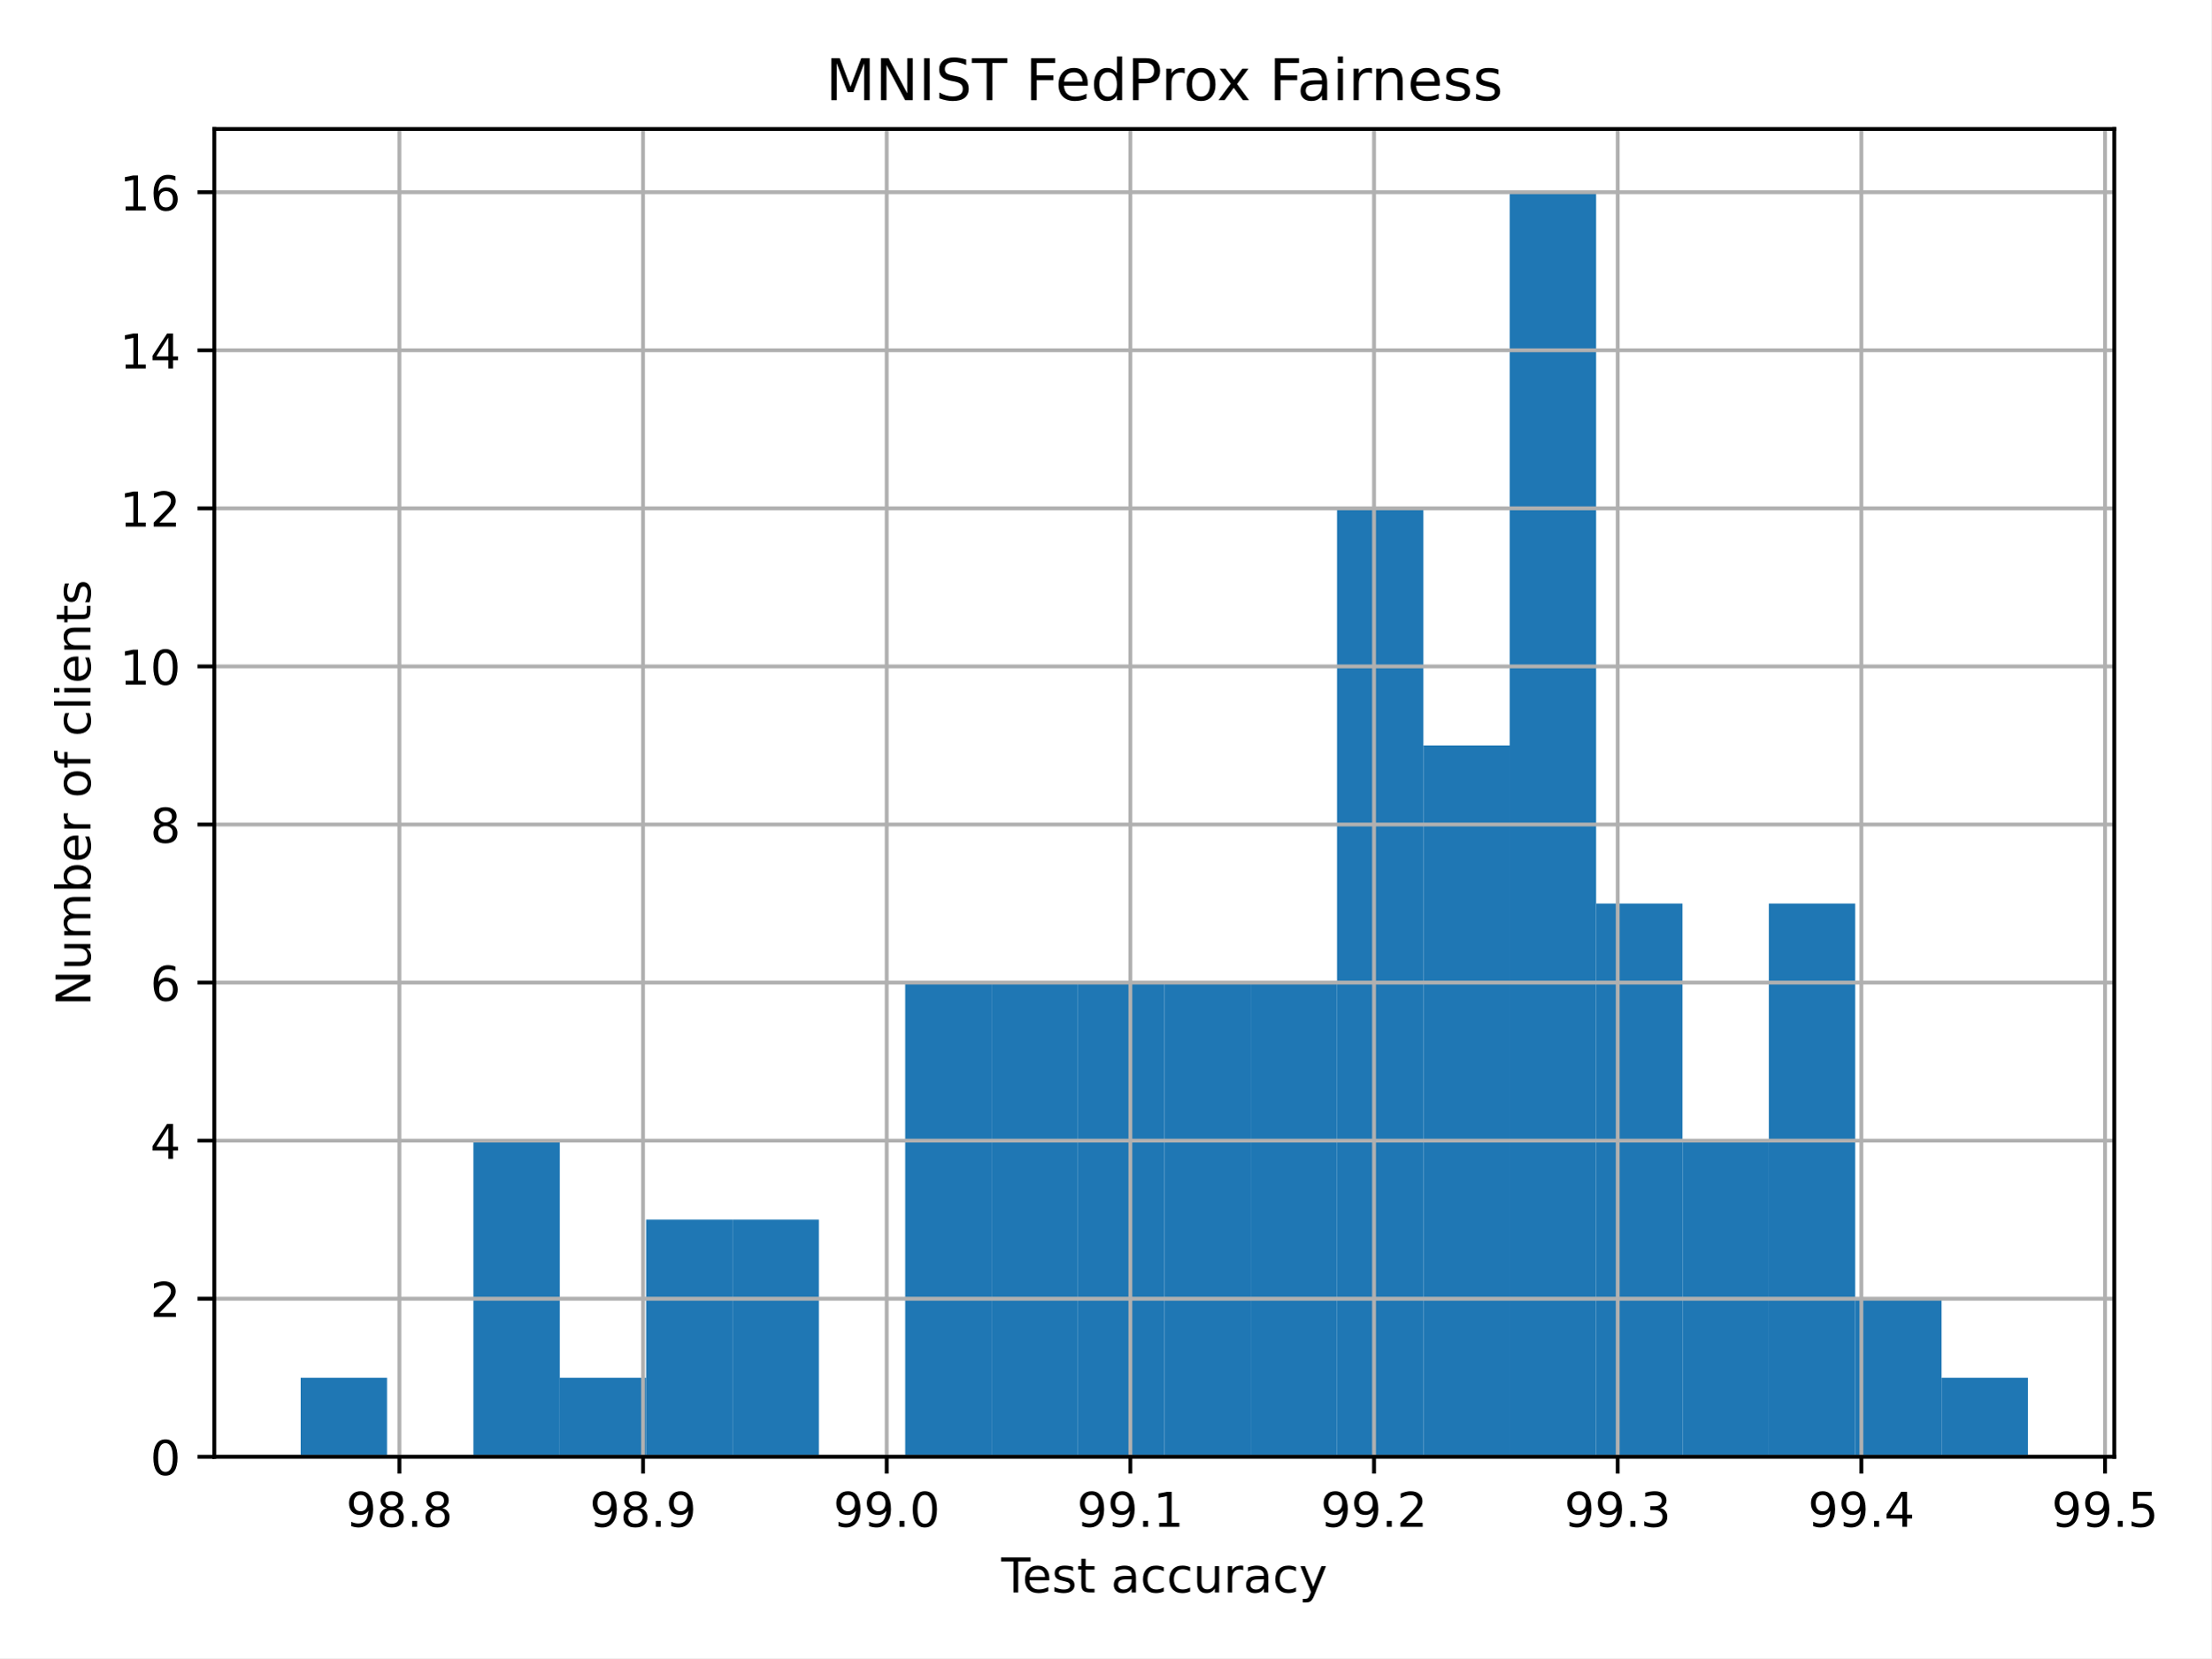
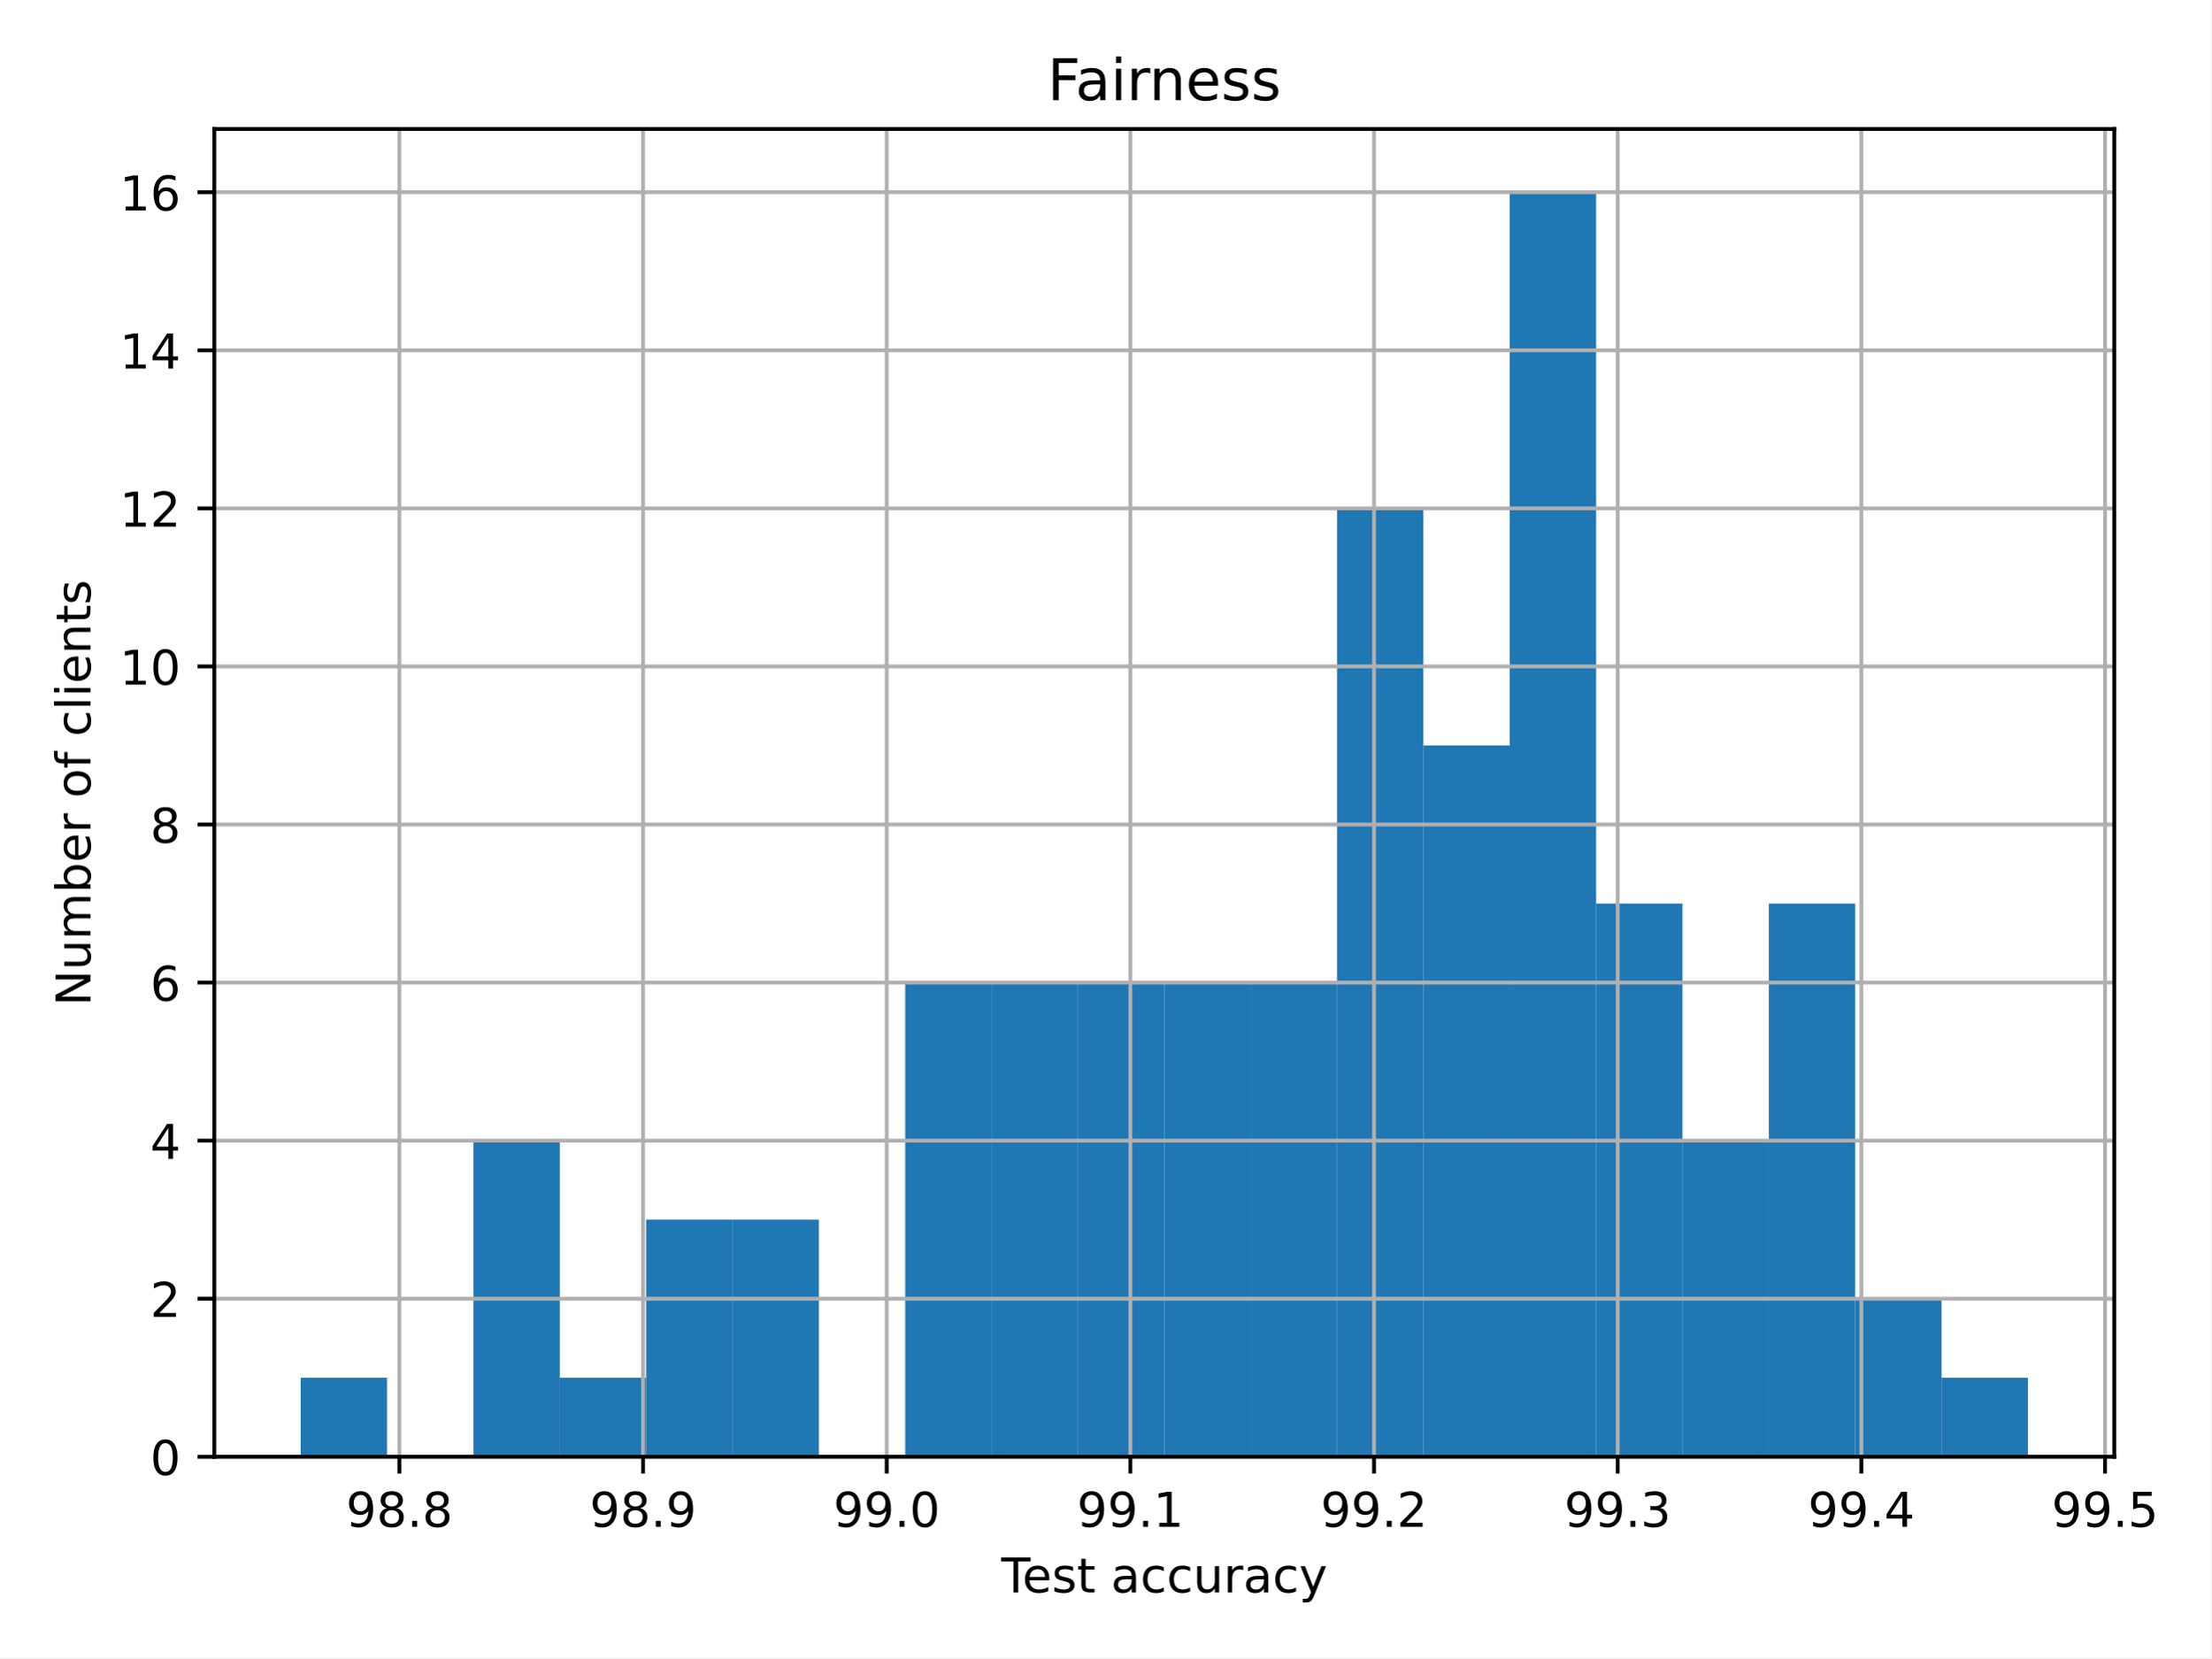
<svg xmlns="http://www.w3.org/2000/svg" xmlns:xlink="http://www.w3.org/1999/xlink" height="345.6pt" version="1.1" viewBox="0 0 460.8 345.6" width="460.8pt">
  <defs>
    <style type="text/css">*{stroke-linecap:butt;stroke-linejoin:round;}</style>
  </defs>
  <g id="figure_1">
    <g id="patch_1">
      <path d="M 0 345.6  L 460.8 345.6  L 460.8 0  L 0 0  z " style="fill:#ffffff;" />
    </g>
    <g id="axes_1">
      <g id="patch_2">
        <path d="M 44.66 303.64  L 440.624 303.64  L 440.624 26.88  L 44.66 26.88  z " style="fill:#ffffff;" />
      </g>
      <g id="patch_3">
-         <path clip-path="url(#p1307220336)" d="M 62.658 303.64  L 80.657 303.64  L 80.657 287.166  L 62.658 287.166  z " style="fill:#1f77b4;" />
+         <path clip-path="url(#p1e9714fa17)" d="M 62.658 303.64  L 80.657 303.64  L 80.657 287.166  L 62.658 287.166  z " style="fill:#1f77b4;" />
      </g>
      <g id="patch_4">
-         <path clip-path="url(#p1307220336)" d="M 80.657 303.64  L 98.655 303.64  L 98.655 303.64  L 80.657 303.64  z " style="fill:#1f77b4;" />
+         <path clip-path="url(#p1e9714fa17)" d="M 80.657 303.64  L 98.655 303.64  L 98.655 303.64  L 80.657 303.64  z " style="fill:#1f77b4;" />
      </g>
      <g id="patch_5">
-         <path clip-path="url(#p1307220336)" d="M 98.655 303.64  L 116.653 303.64  L 116.653 237.745  L 98.655 237.745  z " style="fill:#1f77b4;" />
+         <path clip-path="url(#p1e9714fa17)" d="M 98.655 303.64  L 116.653 303.64  L 116.653 237.745  L 98.655 237.745  z " style="fill:#1f77b4;" />
      </g>
      <g id="patch_6">
-         <path clip-path="url(#p1307220336)" d="M 116.653 303.64  L 134.652 303.64  L 134.652 287.166  L 116.653 287.166  z " style="fill:#1f77b4;" />
+         <path clip-path="url(#p1e9714fa17)" d="M 116.653 303.64  L 134.652 303.64  L 134.652 287.166  L 116.653 287.166  z " style="fill:#1f77b4;" />
      </g>
      <g id="patch_7">
-         <path clip-path="url(#p1307220336)" d="M 134.652 303.64  L 152.65 303.64  L 152.65 254.219  L 134.652 254.219  z " style="fill:#1f77b4;" />
+         <path clip-path="url(#p1e9714fa17)" d="M 134.652 303.64  L 152.65 303.64  L 152.65 254.219  L 134.652 254.219  z " style="fill:#1f77b4;" />
      </g>
      <g id="patch_8">
-         <path clip-path="url(#p1307220336)" d="M 152.65 303.64  L 170.649 303.64  L 170.649 254.219  L 152.65 254.219  z " style="fill:#1f77b4;" />
+         <path clip-path="url(#p1e9714fa17)" d="M 152.65 303.64  L 170.649 303.64  L 170.649 254.219  L 152.65 254.219  z " style="fill:#1f77b4;" />
      </g>
      <g id="patch_9">
-         <path clip-path="url(#p1307220336)" d="M 170.649 303.64  L 188.647 303.64  L 188.647 303.64  L 170.649 303.64  z " style="fill:#1f77b4;" />
+         <path clip-path="url(#p1e9714fa17)" d="M 170.649 303.64  L 188.647 303.64  L 188.647 303.64  L 170.649 303.64  z " style="fill:#1f77b4;" />
      </g>
      <g id="patch_10">
-         <path clip-path="url(#p1307220336)" d="M 188.647 303.64  L 206.645 303.64  L 206.645 204.797  L 188.647 204.797  z " style="fill:#1f77b4;" />
+         <path clip-path="url(#p1e9714fa17)" d="M 188.647 303.64  L 206.645 303.64  L 206.645 204.797  L 188.647 204.797  z " style="fill:#1f77b4;" />
      </g>
      <g id="patch_11">
-         <path clip-path="url(#p1307220336)" d="M 206.645 303.64  L 224.644 303.64  L 224.644 204.797  L 206.645 204.797  z " style="fill:#1f77b4;" />
+         <path clip-path="url(#p1e9714fa17)" d="M 206.645 303.64  L 224.644 303.64  L 224.644 204.797  L 206.645 204.797  z " style="fill:#1f77b4;" />
      </g>
      <g id="patch_12">
-         <path clip-path="url(#p1307220336)" d="M 224.644 303.64  L 242.642 303.64  L 242.642 204.797  L 224.644 204.797  z " style="fill:#1f77b4;" />
+         <path clip-path="url(#p1e9714fa17)" d="M 224.644 303.64  L 242.642 303.64  L 242.642 204.797  L 224.644 204.797  z " style="fill:#1f77b4;" />
      </g>
      <g id="patch_13">
-         <path clip-path="url(#p1307220336)" d="M 242.642 303.64  L 260.64 303.64  L 260.64 204.797  L 242.642 204.797  z " style="fill:#1f77b4;" />
+         <path clip-path="url(#p1e9714fa17)" d="M 242.642 303.64  L 260.64 303.64  L 260.64 204.797  L 242.642 204.797  z " style="fill:#1f77b4;" />
      </g>
      <g id="patch_14">
-         <path clip-path="url(#p1307220336)" d="M 260.64 303.64  L 278.639 303.64  L 278.639 204.797  L 260.64 204.797  z " style="fill:#1f77b4;" />
+         <path clip-path="url(#p1e9714fa17)" d="M 260.64 303.64  L 278.639 303.64  L 278.639 204.797  L 260.64 204.797  z " style="fill:#1f77b4;" />
      </g>
      <g id="patch_15">
-         <path clip-path="url(#p1307220336)" d="M 278.639 303.64  L 296.637 303.64  L 296.637 105.954  L 278.639 105.954  z " style="fill:#1f77b4;" />
+         <path clip-path="url(#p1e9714fa17)" d="M 278.639 303.64  L 296.637 303.64  L 296.637 105.954  L 278.639 105.954  z " style="fill:#1f77b4;" />
      </g>
      <g id="patch_16">
-         <path clip-path="url(#p1307220336)" d="M 296.637 303.64  L 314.636 303.64  L 314.636 155.376  L 296.637 155.376  z " style="fill:#1f77b4;" />
+         <path clip-path="url(#p1e9714fa17)" d="M 296.637 303.64  L 314.636 303.64  L 314.636 155.376  L 296.637 155.376  z " style="fill:#1f77b4;" />
      </g>
      <g id="patch_17">
-         <path clip-path="url(#p1307220336)" d="M 314.636 303.64  L 332.634 303.64  L 332.634 40.059  L 314.636 40.059  z " style="fill:#1f77b4;" />
+         <path clip-path="url(#p1e9714fa17)" d="M 314.636 303.64  L 332.634 303.64  L 332.634 40.059  L 314.636 40.059  z " style="fill:#1f77b4;" />
      </g>
      <g id="patch_18">
-         <path clip-path="url(#p1307220336)" d="M 332.634 303.64  L 350.632 303.64  L 350.632 188.323  L 332.634 188.323  z " style="fill:#1f77b4;" />
+         <path clip-path="url(#p1e9714fa17)" d="M 332.634 303.64  L 350.632 303.64  L 350.632 188.323  L 332.634 188.323  z " style="fill:#1f77b4;" />
      </g>
      <g id="patch_19">
-         <path clip-path="url(#p1307220336)" d="M 350.632 303.64  L 368.631 303.64  L 368.631 237.745  L 350.632 237.745  z " style="fill:#1f77b4;" />
+         <path clip-path="url(#p1e9714fa17)" d="M 350.632 303.64  L 368.631 303.64  L 368.631 237.745  L 350.632 237.745  z " style="fill:#1f77b4;" />
      </g>
      <g id="patch_20">
-         <path clip-path="url(#p1307220336)" d="M 368.631 303.64  L 386.629 303.64  L 386.629 188.323  L 368.631 188.323  z " style="fill:#1f77b4;" />
+         <path clip-path="url(#p1e9714fa17)" d="M 368.631 303.64  L 386.629 303.64  L 386.629 188.323  L 368.631 188.323  z " style="fill:#1f77b4;" />
      </g>
      <g id="patch_21">
-         <path clip-path="url(#p1307220336)" d="M 386.629 303.64  L 404.627 303.64  L 404.627 270.692  L 386.629 270.692  z " style="fill:#1f77b4;" />
+         <path clip-path="url(#p1e9714fa17)" d="M 386.629 303.64  L 404.627 303.64  L 404.627 270.692  L 386.629 270.692  z " style="fill:#1f77b4;" />
      </g>
      <g id="patch_22">
-         <path clip-path="url(#p1307220336)" d="M 404.627 303.64  L 422.626 303.64  L 422.626 287.166  L 404.627 287.166  z " style="fill:#1f77b4;" />
+         <path clip-path="url(#p1e9714fa17)" d="M 404.627 303.64  L 422.626 303.64  L 422.626 287.166  L 404.627 287.166  z " style="fill:#1f77b4;" />
      </g>
      <g id="matplotlib.axis_1">
        <g id="xtick_1">
          <g id="line2d_1">
-             <path clip-path="url(#p1307220336)" d="M 83.228 303.64  L 83.228 26.88  " style="fill:none;stroke:#b0b0b0;stroke-linecap:square;stroke-width:0.8;" />
+             <path clip-path="url(#p1e9714fa17)" d="M 83.228 303.64  L 83.228 26.88  " style="fill:none;stroke:#b0b0b0;stroke-linecap:square;stroke-width:0.8;" />
          </g>
          <g id="line2d_2">
            <defs>
-               <path d="M 0 0  L 0 3.5  " id="m60c0d2d68f" style="stroke:#000000;stroke-width:0.8;" />
+               <path d="M 0 0  L 0 3.5  " id="mf0939df42b" style="stroke:#000000;stroke-width:0.8;" />
            </defs>
            <g>
-               <use style="stroke:#000000;stroke-width:0.8;" x="83.228" xlink:href="#m60c0d2d68f" y="303.64" />
+               <use style="stroke:#000000;stroke-width:0.8;" x="83.228" xlink:href="#mf0939df42b" y="303.64" />
            </g>
          </g>
          <g id="text_1">
            <g transform="translate(72.09513 318.2384)scale(0.1 -0.1)">
              <defs>
                <path d="M 703 97  L 703 672  Q 941 559 1184 500  Q 1428 441 1663 441  Q 2288 441 2617 861  Q 2947 1281 2994 2138  Q 2813 1869 2534 1725  Q 2256 1581 1919 1581  Q 1219 1581 811 2004  Q 403 2428 403 3163  Q 403 3881 828 4315  Q 1253 4750 1959 4750  Q 2769 4750 3195 4129  Q 3622 3509 3622 2328  Q 3622 1225 3098 567  Q 2575 -91 1691 -91  Q 1453 -91 1209 -44  Q 966 3 703 97  z M 1959 2075  Q 2384 2075 2632 2365  Q 2881 2656 2881 3163  Q 2881 3666 2632 3958  Q 2384 4250 1959 4250  Q 1534 4250 1286 3958  Q 1038 3666 1038 3163  Q 1038 2656 1286 2365  Q 1534 2075 1959 2075  z " id="DejaVuSans-39" transform="scale(0.015625)" />
                <path d="M 2034 2216  Q 1584 2216 1326 1975  Q 1069 1734 1069 1313  Q 1069 891 1326 650  Q 1584 409 2034 409  Q 2484 409 2743 651  Q 3003 894 3003 1313  Q 3003 1734 2745 1975  Q 2488 2216 2034 2216  z M 1403 2484  Q 997 2584 770 2862  Q 544 3141 544 3541  Q 544 4100 942 4425  Q 1341 4750 2034 4750  Q 2731 4750 3128 4425  Q 3525 4100 3525 3541  Q 3525 3141 3298 2862  Q 3072 2584 2669 2484  Q 3125 2378 3379 2068  Q 3634 1759 3634 1313  Q 3634 634 3220 271  Q 2806 -91 2034 -91  Q 1263 -91 848 271  Q 434 634 434 1313  Q 434 1759 690 2068  Q 947 2378 1403 2484  z M 1172 3481  Q 1172 3119 1398 2916  Q 1625 2713 2034 2713  Q 2441 2713 2670 2916  Q 2900 3119 2900 3481  Q 2900 3844 2670 4047  Q 2441 4250 2034 4250  Q 1625 4250 1398 4047  Q 1172 3844 1172 3481  z " id="DejaVuSans-38" transform="scale(0.015625)" />
                <path d="M 684 794  L 1344 794  L 1344 0  L 684 0  L 684 794  z " id="DejaVuSans-2e" transform="scale(0.015625)" />
              </defs>
              <use xlink:href="#DejaVuSans-39" />
              <use x="63.623" xlink:href="#DejaVuSans-38" />
              <use x="127.246" xlink:href="#DejaVuSans-2e" />
              <use x="159.033" xlink:href="#DejaVuSans-38" />
            </g>
          </g>
        </g>
        <g id="xtick_2">
          <g id="line2d_3">
-             <path clip-path="url(#p1307220336)" d="M 134.009 303.64  L 134.009 26.88  " style="fill:none;stroke:#b0b0b0;stroke-linecap:square;stroke-width:0.8;" />
+             <path clip-path="url(#p1e9714fa17)" d="M 134.009 303.64  L 134.009 26.88  " style="fill:none;stroke:#b0b0b0;stroke-linecap:square;stroke-width:0.8;" />
          </g>
          <g id="line2d_4">
            <g>
-               <use style="stroke:#000000;stroke-width:0.8;" x="134.009" xlink:href="#m60c0d2d68f" y="303.64" />
+               <use style="stroke:#000000;stroke-width:0.8;" x="134.009" xlink:href="#mf0939df42b" y="303.64" />
            </g>
          </g>
          <g id="text_2">
            <g transform="translate(122.8763 318.2384)scale(0.1 -0.1)">
              <use xlink:href="#DejaVuSans-39" />
              <use x="63.623" xlink:href="#DejaVuSans-38" />
              <use x="127.246" xlink:href="#DejaVuSans-2e" />
              <use x="159.033" xlink:href="#DejaVuSans-39" />
            </g>
          </g>
        </g>
        <g id="xtick_3">
          <g id="line2d_5">
-             <path clip-path="url(#p1307220336)" d="M 184.79 303.64  L 184.79 26.88  " style="fill:none;stroke:#b0b0b0;stroke-linecap:square;stroke-width:0.8;" />
+             <path clip-path="url(#p1e9714fa17)" d="M 184.79 303.64  L 184.79 26.88  " style="fill:none;stroke:#b0b0b0;stroke-linecap:square;stroke-width:0.8;" />
          </g>
          <g id="line2d_6">
            <g>
-               <use style="stroke:#000000;stroke-width:0.8;" x="184.79" xlink:href="#m60c0d2d68f" y="303.64" />
+               <use style="stroke:#000000;stroke-width:0.8;" x="184.79" xlink:href="#mf0939df42b" y="303.64" />
            </g>
          </g>
          <g id="text_3">
            <g transform="translate(173.6574 318.2384)scale(0.1 -0.1)">
              <defs>
                <path d="M 2034 4250  Q 1547 4250 1301 3770  Q 1056 3291 1056 2328  Q 1056 1369 1301 889  Q 1547 409 2034 409  Q 2525 409 2770 889  Q 3016 1369 3016 2328  Q 3016 3291 2770 3770  Q 2525 4250 2034 4250  z M 2034 4750  Q 2819 4750 3233 4129  Q 3647 3509 3647 2328  Q 3647 1150 3233 529  Q 2819 -91 2034 -91  Q 1250 -91 836 529  Q 422 1150 422 2328  Q 422 3509 836 4129  Q 1250 4750 2034 4750  z " id="DejaVuSans-30" transform="scale(0.015625)" />
              </defs>
              <use xlink:href="#DejaVuSans-39" />
              <use x="63.623" xlink:href="#DejaVuSans-39" />
              <use x="127.246" xlink:href="#DejaVuSans-2e" />
              <use x="159.033" xlink:href="#DejaVuSans-30" />
            </g>
          </g>
        </g>
        <g id="xtick_4">
          <g id="line2d_7">
-             <path clip-path="url(#p1307220336)" d="M 235.571 303.64  L 235.571 26.88  " style="fill:none;stroke:#b0b0b0;stroke-linecap:square;stroke-width:0.8;" />
+             <path clip-path="url(#p1e9714fa17)" d="M 235.571 303.64  L 235.571 26.88  " style="fill:none;stroke:#b0b0b0;stroke-linecap:square;stroke-width:0.8;" />
          </g>
          <g id="line2d_8">
            <g>
-               <use style="stroke:#000000;stroke-width:0.8;" x="235.571" xlink:href="#m60c0d2d68f" y="303.64" />
+               <use style="stroke:#000000;stroke-width:0.8;" x="235.571" xlink:href="#mf0939df42b" y="303.64" />
            </g>
          </g>
          <g id="text_4">
            <g transform="translate(224.4385 318.2384)scale(0.1 -0.1)">
              <defs>
                <path d="M 794 531  L 1825 531  L 1825 4091  L 703 3866  L 703 4441  L 1819 4666  L 2450 4666  L 2450 531  L 3481 531  L 3481 0  L 794 0  L 794 531  z " id="DejaVuSans-31" transform="scale(0.015625)" />
              </defs>
              <use xlink:href="#DejaVuSans-39" />
              <use x="63.623" xlink:href="#DejaVuSans-39" />
              <use x="127.246" xlink:href="#DejaVuSans-2e" />
              <use x="159.033" xlink:href="#DejaVuSans-31" />
            </g>
          </g>
        </g>
        <g id="xtick_5">
          <g id="line2d_9">
-             <path clip-path="url(#p1307220336)" d="M 286.352 303.64  L 286.352 26.88  " style="fill:none;stroke:#b0b0b0;stroke-linecap:square;stroke-width:0.8;" />
+             <path clip-path="url(#p1e9714fa17)" d="M 286.352 303.64  L 286.352 26.88  " style="fill:none;stroke:#b0b0b0;stroke-linecap:square;stroke-width:0.8;" />
          </g>
          <g id="line2d_10">
            <g>
-               <use style="stroke:#000000;stroke-width:0.8;" x="286.352" xlink:href="#m60c0d2d68f" y="303.64" />
+               <use style="stroke:#000000;stroke-width:0.8;" x="286.352" xlink:href="#mf0939df42b" y="303.64" />
            </g>
          </g>
          <g id="text_5">
            <g transform="translate(275.2196 318.2384)scale(0.1 -0.1)">
              <defs>
                <path d="M 1228 531  L 3431 531  L 3431 0  L 469 0  L 469 531  Q 828 903 1448 1529  Q 2069 2156 2228 2338  Q 2531 2678 2651 2914  Q 2772 3150 2772 3378  Q 2772 3750 2511 3984  Q 2250 4219 1831 4219  Q 1534 4219 1204 4116  Q 875 4013 500 3803  L 500 4441  Q 881 4594 1212 4672  Q 1544 4750 1819 4750  Q 2544 4750 2975 4387  Q 3406 4025 3406 3419  Q 3406 3131 3298 2873  Q 3191 2616 2906 2266  Q 2828 2175 2409 1742  Q 1991 1309 1228 531  z " id="DejaVuSans-32" transform="scale(0.015625)" />
              </defs>
              <use xlink:href="#DejaVuSans-39" />
              <use x="63.623" xlink:href="#DejaVuSans-39" />
              <use x="127.246" xlink:href="#DejaVuSans-2e" />
              <use x="159.033" xlink:href="#DejaVuSans-32" />
            </g>
          </g>
        </g>
        <g id="xtick_6">
          <g id="line2d_11">
-             <path clip-path="url(#p1307220336)" d="M 337.134 303.64  L 337.134 26.88  " style="fill:none;stroke:#b0b0b0;stroke-linecap:square;stroke-width:0.8;" />
+             <path clip-path="url(#p1e9714fa17)" d="M 337.134 303.64  L 337.134 26.88  " style="fill:none;stroke:#b0b0b0;stroke-linecap:square;stroke-width:0.8;" />
          </g>
          <g id="line2d_12">
            <g>
-               <use style="stroke:#000000;stroke-width:0.8;" x="337.134" xlink:href="#m60c0d2d68f" y="303.64" />
+               <use style="stroke:#000000;stroke-width:0.8;" x="337.134" xlink:href="#mf0939df42b" y="303.64" />
            </g>
          </g>
          <g id="text_6">
            <g transform="translate(326.0008 318.2384)scale(0.1 -0.1)">
              <defs>
                <path d="M 2597 2516  Q 3050 2419 3304 2112  Q 3559 1806 3559 1356  Q 3559 666 3084 287  Q 2609 -91 1734 -91  Q 1441 -91 1130 -33  Q 819 25 488 141  L 488 750  Q 750 597 1062 519  Q 1375 441 1716 441  Q 2309 441 2620 675  Q 2931 909 2931 1356  Q 2931 1769 2642 2001  Q 2353 2234 1838 2234  L 1294 2234  L 1294 2753  L 1863 2753  Q 2328 2753 2575 2939  Q 2822 3125 2822 3475  Q 2822 3834 2567 4026  Q 2313 4219 1838 4219  Q 1578 4219 1281 4162  Q 984 4106 628 3988  L 628 4550  Q 988 4650 1302 4700  Q 1616 4750 1894 4750  Q 2613 4750 3031 4423  Q 3450 4097 3450 3541  Q 3450 3153 3228 2886  Q 3006 2619 2597 2516  z " id="DejaVuSans-33" transform="scale(0.015625)" />
              </defs>
              <use xlink:href="#DejaVuSans-39" />
              <use x="63.623" xlink:href="#DejaVuSans-39" />
              <use x="127.246" xlink:href="#DejaVuSans-2e" />
              <use x="159.033" xlink:href="#DejaVuSans-33" />
            </g>
          </g>
        </g>
        <g id="xtick_7">
          <g id="line2d_13">
-             <path clip-path="url(#p1307220336)" d="M 387.915 303.64  L 387.915 26.88  " style="fill:none;stroke:#b0b0b0;stroke-linecap:square;stroke-width:0.8;" />
+             <path clip-path="url(#p1e9714fa17)" d="M 387.915 303.64  L 387.915 26.88  " style="fill:none;stroke:#b0b0b0;stroke-linecap:square;stroke-width:0.8;" />
          </g>
          <g id="line2d_14">
            <g>
-               <use style="stroke:#000000;stroke-width:0.8;" x="387.915" xlink:href="#m60c0d2d68f" y="303.64" />
+               <use style="stroke:#000000;stroke-width:0.8;" x="387.915" xlink:href="#mf0939df42b" y="303.64" />
            </g>
          </g>
          <g id="text_7">
            <g transform="translate(376.7819 318.2384)scale(0.1 -0.1)">
              <defs>
                <path d="M 2419 4116  L 825 1625  L 2419 1625  L 2419 4116  z M 2253 4666  L 3047 4666  L 3047 1625  L 3713 1625  L 3713 1100  L 3047 1100  L 3047 0  L 2419 0  L 2419 1100  L 313 1100  L 313 1709  L 2253 4666  z " id="DejaVuSans-34" transform="scale(0.015625)" />
              </defs>
              <use xlink:href="#DejaVuSans-39" />
              <use x="63.623" xlink:href="#DejaVuSans-39" />
              <use x="127.246" xlink:href="#DejaVuSans-2e" />
              <use x="159.033" xlink:href="#DejaVuSans-34" />
            </g>
          </g>
        </g>
        <g id="xtick_8">
          <g id="line2d_15">
-             <path clip-path="url(#p1307220336)" d="M 438.696 303.64  L 438.696 26.88  " style="fill:none;stroke:#b0b0b0;stroke-linecap:square;stroke-width:0.8;" />
+             <path clip-path="url(#p1e9714fa17)" d="M 438.696 303.64  L 438.696 26.88  " style="fill:none;stroke:#b0b0b0;stroke-linecap:square;stroke-width:0.8;" />
          </g>
          <g id="line2d_16">
            <g>
-               <use style="stroke:#000000;stroke-width:0.8;" x="438.696" xlink:href="#m60c0d2d68f" y="303.64" />
+               <use style="stroke:#000000;stroke-width:0.8;" x="438.696" xlink:href="#mf0939df42b" y="303.64" />
            </g>
          </g>
          <g id="text_8">
            <g transform="translate(427.563 318.2384)scale(0.1 -0.1)">
              <defs>
                <path d="M 691 4666  L 3169 4666  L 3169 4134  L 1269 4134  L 1269 2991  Q 1406 3038 1543 3061  Q 1681 3084 1819 3084  Q 2600 3084 3056 2656  Q 3513 2228 3513 1497  Q 3513 744 3044 326  Q 2575 -91 1722 -91  Q 1428 -91 1123 -41  Q 819 9 494 109  L 494 744  Q 775 591 1075 516  Q 1375 441 1709 441  Q 2250 441 2565 725  Q 2881 1009 2881 1497  Q 2881 1984 2565 2268  Q 2250 2553 1709 2553  Q 1456 2553 1204 2497  Q 953 2441 691 2322  L 691 4666  z " id="DejaVuSans-35" transform="scale(0.015625)" />
              </defs>
              <use xlink:href="#DejaVuSans-39" />
              <use x="63.623" xlink:href="#DejaVuSans-39" />
              <use x="127.246" xlink:href="#DejaVuSans-2e" />
              <use x="159.033" xlink:href="#DejaVuSans-35" />
            </g>
          </g>
        </g>
        <g id="text_9">
          <g transform="translate(208.6484 331.9166)scale(0.1 -0.1)">
            <defs>
              <path d="M -19 4666  L 3928 4666  L 3928 4134  L 2272 4134  L 2272 0  L 1638 0  L 1638 4134  L -19 4134  L -19 4666  z " id="DejaVuSans-54" transform="scale(0.015625)" />
              <path d="M 3597 1894  L 3597 1613  L 953 1613  Q 991 1019 1311 708  Q 1631 397 2203 397  Q 2534 397 2845 478  Q 3156 559 3463 722  L 3463 178  Q 3153 47 2828 -22  Q 2503 -91 2169 -91  Q 1331 -91 842 396  Q 353 884 353 1716  Q 353 2575 817 3079  Q 1281 3584 2069 3584  Q 2775 3584 3186 3129  Q 3597 2675 3597 1894  z M 3022 2063  Q 3016 2534 2758 2815  Q 2500 3097 2075 3097  Q 1594 3097 1305 2825  Q 1016 2553 972 2059  L 3022 2063  z " id="DejaVuSans-65" transform="scale(0.015625)" />
              <path d="M 2834 3397  L 2834 2853  Q 2591 2978 2328 3040  Q 2066 3103 1784 3103  Q 1356 3103 1142 2972  Q 928 2841 928 2578  Q 928 2378 1081 2264  Q 1234 2150 1697 2047  L 1894 2003  Q 2506 1872 2764 1633  Q 3022 1394 3022 966  Q 3022 478 2636 193  Q 2250 -91 1575 -91  Q 1294 -91 989 -36  Q 684 19 347 128  L 347 722  Q 666 556 975 473  Q 1284 391 1588 391  Q 1994 391 2212 530  Q 2431 669 2431 922  Q 2431 1156 2273 1281  Q 2116 1406 1581 1522  L 1381 1569  Q 847 1681 609 1914  Q 372 2147 372 2553  Q 372 3047 722 3315  Q 1072 3584 1716 3584  Q 2034 3584 2315 3537  Q 2597 3491 2834 3397  z " id="DejaVuSans-73" transform="scale(0.015625)" />
              <path d="M 1172 4494  L 1172 3500  L 2356 3500  L 2356 3053  L 1172 3053  L 1172 1153  Q 1172 725 1289 603  Q 1406 481 1766 481  L 2356 481  L 2356 0  L 1766 0  Q 1100 0 847 248  Q 594 497 594 1153  L 594 3053  L 172 3053  L 172 3500  L 594 3500  L 594 4494  L 1172 4494  z " id="DejaVuSans-74" transform="scale(0.015625)" />
              <path id="DejaVuSans-20" transform="scale(0.015625)" />
              <path d="M 2194 1759  Q 1497 1759 1228 1600  Q 959 1441 959 1056  Q 959 750 1161 570  Q 1363 391 1709 391  Q 2188 391 2477 730  Q 2766 1069 2766 1631  L 2766 1759  L 2194 1759  z M 3341 1997  L 3341 0  L 2766 0  L 2766 531  Q 2569 213 2275 61  Q 1981 -91 1556 -91  Q 1019 -91 701 211  Q 384 513 384 1019  Q 384 1609 779 1909  Q 1175 2209 1959 2209  L 2766 2209  L 2766 2266  Q 2766 2663 2505 2880  Q 2244 3097 1772 3097  Q 1472 3097 1187 3025  Q 903 2953 641 2809  L 641 3341  Q 956 3463 1253 3523  Q 1550 3584 1831 3584  Q 2591 3584 2966 3190  Q 3341 2797 3341 1997  z " id="DejaVuSans-61" transform="scale(0.015625)" />
              <path d="M 3122 3366  L 3122 2828  Q 2878 2963 2633 3030  Q 2388 3097 2138 3097  Q 1578 3097 1268 2742  Q 959 2388 959 1747  Q 959 1106 1268 751  Q 1578 397 2138 397  Q 2388 397 2633 464  Q 2878 531 3122 666  L 3122 134  Q 2881 22 2623 -34  Q 2366 -91 2075 -91  Q 1284 -91 818 406  Q 353 903 353 1747  Q 353 2603 823 3093  Q 1294 3584 2113 3584  Q 2378 3584 2631 3529  Q 2884 3475 3122 3366  z " id="DejaVuSans-63" transform="scale(0.015625)" />
              <path d="M 544 1381  L 544 3500  L 1119 3500  L 1119 1403  Q 1119 906 1312 657  Q 1506 409 1894 409  Q 2359 409 2629 706  Q 2900 1003 2900 1516  L 2900 3500  L 3475 3500  L 3475 0  L 2900 0  L 2900 538  Q 2691 219 2414 64  Q 2138 -91 1772 -91  Q 1169 -91 856 284  Q 544 659 544 1381  z M 1991 3584  L 1991 3584  z " id="DejaVuSans-75" transform="scale(0.015625)" />
              <path d="M 2631 2963  Q 2534 3019 2420 3045  Q 2306 3072 2169 3072  Q 1681 3072 1420 2755  Q 1159 2438 1159 1844  L 1159 0  L 581 0  L 581 3500  L 1159 3500  L 1159 2956  Q 1341 3275 1631 3429  Q 1922 3584 2338 3584  Q 2397 3584 2469 3576  Q 2541 3569 2628 3553  L 2631 2963  z " id="DejaVuSans-72" transform="scale(0.015625)" />
              <path d="M 2059 -325  Q 1816 -950 1584 -1140  Q 1353 -1331 966 -1331  L 506 -1331  L 506 -850  L 844 -850  Q 1081 -850 1212 -737  Q 1344 -625 1503 -206  L 1606 56  L 191 3500  L 800 3500  L 1894 763  L 2988 3500  L 3597 3500  L 2059 -325  z " id="DejaVuSans-79" transform="scale(0.015625)" />
            </defs>
            <use xlink:href="#DejaVuSans-54" />
            <use x="44.084" xlink:href="#DejaVuSans-65" />
            <use x="105.607" xlink:href="#DejaVuSans-73" />
            <use x="157.707" xlink:href="#DejaVuSans-74" />
            <use x="196.916" xlink:href="#DejaVuSans-20" />
            <use x="228.703" xlink:href="#DejaVuSans-61" />
            <use x="289.982" xlink:href="#DejaVuSans-63" />
            <use x="344.963" xlink:href="#DejaVuSans-63" />
            <use x="399.943" xlink:href="#DejaVuSans-75" />
            <use x="463.322" xlink:href="#DejaVuSans-72" />
            <use x="504.436" xlink:href="#DejaVuSans-61" />
            <use x="565.715" xlink:href="#DejaVuSans-63" />
            <use x="620.695" xlink:href="#DejaVuSans-79" />
          </g>
        </g>
      </g>
      <g id="matplotlib.axis_2">
        <g id="ytick_1">
          <g id="line2d_17">
-             <path clip-path="url(#p1307220336)" d="M 44.66 303.64  L 440.624 303.64  " style="fill:none;stroke:#b0b0b0;stroke-linecap:square;stroke-width:0.8;" />
+             <path clip-path="url(#p1e9714fa17)" d="M 44.66 303.64  L 440.624 303.64  " style="fill:none;stroke:#b0b0b0;stroke-linecap:square;stroke-width:0.8;" />
          </g>
          <g id="line2d_18">
            <defs>
-               <path d="M 0 0  L -3.5 0  " id="m3d623b0960" style="stroke:#000000;stroke-width:0.8;" />
+               <path d="M 0 0  L -3.5 0  " id="m578036b1a9" style="stroke:#000000;stroke-width:0.8;" />
            </defs>
            <g>
-               <use style="stroke:#000000;stroke-width:0.8;" x="44.66" xlink:href="#m3d623b0960" y="303.64" />
+               <use style="stroke:#000000;stroke-width:0.8;" x="44.66" xlink:href="#m578036b1a9" y="303.64" />
            </g>
          </g>
          <g id="text_10">
            <g transform="translate(31.2975 307.4392)scale(0.1 -0.1)">
              <use xlink:href="#DejaVuSans-30" />
            </g>
          </g>
        </g>
        <g id="ytick_2">
          <g id="line2d_19">
-             <path clip-path="url(#p1307220336)" d="M 44.66 270.692  L 440.624 270.692  " style="fill:none;stroke:#b0b0b0;stroke-linecap:square;stroke-width:0.8;" />
+             <path clip-path="url(#p1e9714fa17)" d="M 44.66 270.692  L 440.624 270.692  " style="fill:none;stroke:#b0b0b0;stroke-linecap:square;stroke-width:0.8;" />
          </g>
          <g id="line2d_20">
            <g>
-               <use style="stroke:#000000;stroke-width:0.8;" x="44.66" xlink:href="#m3d623b0960" y="270.692" />
+               <use style="stroke:#000000;stroke-width:0.8;" x="44.66" xlink:href="#m578036b1a9" y="270.692" />
            </g>
          </g>
          <g id="text_11">
            <g transform="translate(31.2975 274.4916)scale(0.1 -0.1)">
              <use xlink:href="#DejaVuSans-32" />
            </g>
          </g>
        </g>
        <g id="ytick_3">
          <g id="line2d_21">
-             <path clip-path="url(#p1307220336)" d="M 44.66 237.745  L 440.624 237.745  " style="fill:none;stroke:#b0b0b0;stroke-linecap:square;stroke-width:0.8;" />
+             <path clip-path="url(#p1e9714fa17)" d="M 44.66 237.745  L 440.624 237.745  " style="fill:none;stroke:#b0b0b0;stroke-linecap:square;stroke-width:0.8;" />
          </g>
          <g id="line2d_22">
            <g>
-               <use style="stroke:#000000;stroke-width:0.8;" x="44.66" xlink:href="#m3d623b0960" y="237.745" />
+               <use style="stroke:#000000;stroke-width:0.8;" x="44.66" xlink:href="#m578036b1a9" y="237.745" />
            </g>
          </g>
          <g id="text_12">
            <g transform="translate(31.2975 241.544)scale(0.1 -0.1)">
              <use xlink:href="#DejaVuSans-34" />
            </g>
          </g>
        </g>
        <g id="ytick_4">
          <g id="line2d_23">
-             <path clip-path="url(#p1307220336)" d="M 44.66 204.797  L 440.624 204.797  " style="fill:none;stroke:#b0b0b0;stroke-linecap:square;stroke-width:0.8;" />
+             <path clip-path="url(#p1e9714fa17)" d="M 44.66 204.797  L 440.624 204.797  " style="fill:none;stroke:#b0b0b0;stroke-linecap:square;stroke-width:0.8;" />
          </g>
          <g id="line2d_24">
            <g>
-               <use style="stroke:#000000;stroke-width:0.8;" x="44.66" xlink:href="#m3d623b0960" y="204.797" />
+               <use style="stroke:#000000;stroke-width:0.8;" x="44.66" xlink:href="#m578036b1a9" y="204.797" />
            </g>
          </g>
          <g id="text_13">
            <g transform="translate(31.2975 208.5964)scale(0.1 -0.1)">
              <defs>
                <path d="M 2113 2584  Q 1688 2584 1439 2293  Q 1191 2003 1191 1497  Q 1191 994 1439 701  Q 1688 409 2113 409  Q 2538 409 2786 701  Q 3034 994 3034 1497  Q 3034 2003 2786 2293  Q 2538 2584 2113 2584  z M 3366 4563  L 3366 3988  Q 3128 4100 2886 4159  Q 2644 4219 2406 4219  Q 1781 4219 1451 3797  Q 1122 3375 1075 2522  Q 1259 2794 1537 2939  Q 1816 3084 2150 3084  Q 2853 3084 3261 2657  Q 3669 2231 3669 1497  Q 3669 778 3244 343  Q 2819 -91 2113 -91  Q 1303 -91 875 529  Q 447 1150 447 2328  Q 447 3434 972 4092  Q 1497 4750 2381 4750  Q 2619 4750 2861 4703  Q 3103 4656 3366 4563  z " id="DejaVuSans-36" transform="scale(0.015625)" />
              </defs>
              <use xlink:href="#DejaVuSans-36" />
            </g>
          </g>
        </g>
        <g id="ytick_5">
          <g id="line2d_25">
-             <path clip-path="url(#p1307220336)" d="M 44.66 171.85  L 440.624 171.85  " style="fill:none;stroke:#b0b0b0;stroke-linecap:square;stroke-width:0.8;" />
+             <path clip-path="url(#p1e9714fa17)" d="M 44.66 171.85  L 440.624 171.85  " style="fill:none;stroke:#b0b0b0;stroke-linecap:square;stroke-width:0.8;" />
          </g>
          <g id="line2d_26">
            <g>
-               <use style="stroke:#000000;stroke-width:0.8;" x="44.66" xlink:href="#m3d623b0960" y="171.85" />
+               <use style="stroke:#000000;stroke-width:0.8;" x="44.66" xlink:href="#m578036b1a9" y="171.85" />
            </g>
          </g>
          <g id="text_14">
            <g transform="translate(31.2975 175.6487)scale(0.1 -0.1)">
              <use xlink:href="#DejaVuSans-38" />
            </g>
          </g>
        </g>
        <g id="ytick_6">
          <g id="line2d_27">
-             <path clip-path="url(#p1307220336)" d="M 44.66 138.902  L 440.624 138.902  " style="fill:none;stroke:#b0b0b0;stroke-linecap:square;stroke-width:0.8;" />
+             <path clip-path="url(#p1e9714fa17)" d="M 44.66 138.902  L 440.624 138.902  " style="fill:none;stroke:#b0b0b0;stroke-linecap:square;stroke-width:0.8;" />
          </g>
          <g id="line2d_28">
            <g>
-               <use style="stroke:#000000;stroke-width:0.8;" x="44.66" xlink:href="#m3d623b0960" y="138.902" />
+               <use style="stroke:#000000;stroke-width:0.8;" x="44.66" xlink:href="#m578036b1a9" y="138.902" />
            </g>
          </g>
          <g id="text_15">
            <g transform="translate(24.935 142.7011)scale(0.1 -0.1)">
              <use xlink:href="#DejaVuSans-31" />
              <use x="63.623" xlink:href="#DejaVuSans-30" />
            </g>
          </g>
        </g>
        <g id="ytick_7">
          <g id="line2d_29">
-             <path clip-path="url(#p1307220336)" d="M 44.66 105.954  L 440.624 105.954  " style="fill:none;stroke:#b0b0b0;stroke-linecap:square;stroke-width:0.8;" />
+             <path clip-path="url(#p1e9714fa17)" d="M 44.66 105.954  L 440.624 105.954  " style="fill:none;stroke:#b0b0b0;stroke-linecap:square;stroke-width:0.8;" />
          </g>
          <g id="line2d_30">
            <g>
-               <use style="stroke:#000000;stroke-width:0.8;" x="44.66" xlink:href="#m3d623b0960" y="105.954" />
+               <use style="stroke:#000000;stroke-width:0.8;" x="44.66" xlink:href="#m578036b1a9" y="105.954" />
            </g>
          </g>
          <g id="text_16">
            <g transform="translate(24.935 109.7535)scale(0.1 -0.1)">
              <use xlink:href="#DejaVuSans-31" />
              <use x="63.623" xlink:href="#DejaVuSans-32" />
            </g>
          </g>
        </g>
        <g id="ytick_8">
          <g id="line2d_31">
-             <path clip-path="url(#p1307220336)" d="M 44.66 73.007  L 440.624 73.007  " style="fill:none;stroke:#b0b0b0;stroke-linecap:square;stroke-width:0.8;" />
+             <path clip-path="url(#p1e9714fa17)" d="M 44.66 73.007  L 440.624 73.007  " style="fill:none;stroke:#b0b0b0;stroke-linecap:square;stroke-width:0.8;" />
          </g>
          <g id="line2d_32">
            <g>
-               <use style="stroke:#000000;stroke-width:0.8;" x="44.66" xlink:href="#m3d623b0960" y="73.007" />
+               <use style="stroke:#000000;stroke-width:0.8;" x="44.66" xlink:href="#m578036b1a9" y="73.007" />
            </g>
          </g>
          <g id="text_17">
            <g transform="translate(24.935 76.80589)scale(0.1 -0.1)">
              <use xlink:href="#DejaVuSans-31" />
              <use x="63.623" xlink:href="#DejaVuSans-34" />
            </g>
          </g>
        </g>
        <g id="ytick_9">
          <g id="line2d_33">
-             <path clip-path="url(#p1307220336)" d="M 44.66 40.059  L 440.624 40.059  " style="fill:none;stroke:#b0b0b0;stroke-linecap:square;stroke-width:0.8;" />
+             <path clip-path="url(#p1e9714fa17)" d="M 44.66 40.059  L 440.624 40.059  " style="fill:none;stroke:#b0b0b0;stroke-linecap:square;stroke-width:0.8;" />
          </g>
          <g id="line2d_34">
            <g>
-               <use style="stroke:#000000;stroke-width:0.8;" x="44.66" xlink:href="#m3d623b0960" y="40.059" />
+               <use style="stroke:#000000;stroke-width:0.8;" x="44.66" xlink:href="#m578036b1a9" y="40.059" />
            </g>
          </g>
          <g id="text_18">
            <g transform="translate(24.935 43.85827)scale(0.1 -0.1)">
              <use xlink:href="#DejaVuSans-31" />
              <use x="63.623" xlink:href="#DejaVuSans-36" />
            </g>
          </g>
        </g>
        <g id="text_19">
          <g transform="translate(18.85531 209.6811)rotate(-90)scale(0.1 -0.1)">
            <defs>
              <path d="M 628 4666  L 1478 4666  L 3547 763  L 3547 4666  L 4159 4666  L 4159 0  L 3309 0  L 1241 3903  L 1241 0  L 628 0  L 628 4666  z " id="DejaVuSans-4e" transform="scale(0.015625)" />
              <path d="M 3328 2828  Q 3544 3216 3844 3400  Q 4144 3584 4550 3584  Q 5097 3584 5394 3201  Q 5691 2819 5691 2113  L 5691 0  L 5113 0  L 5113 2094  Q 5113 2597 4934 2840  Q 4756 3084 4391 3084  Q 3944 3084 3684 2787  Q 3425 2491 3425 1978  L 3425 0  L 2847 0  L 2847 2094  Q 2847 2600 2669 2842  Q 2491 3084 2119 3084  Q 1678 3084 1418 2786  Q 1159 2488 1159 1978  L 1159 0  L 581 0  L 581 3500  L 1159 3500  L 1159 2956  Q 1356 3278 1631 3431  Q 1906 3584 2284 3584  Q 2666 3584 2933 3390  Q 3200 3197 3328 2828  z " id="DejaVuSans-6d" transform="scale(0.015625)" />
              <path d="M 3116 1747  Q 3116 2381 2855 2742  Q 2594 3103 2138 3103  Q 1681 3103 1420 2742  Q 1159 2381 1159 1747  Q 1159 1113 1420 752  Q 1681 391 2138 391  Q 2594 391 2855 752  Q 3116 1113 3116 1747  z M 1159 2969  Q 1341 3281 1617 3432  Q 1894 3584 2278 3584  Q 2916 3584 3314 3078  Q 3713 2572 3713 1747  Q 3713 922 3314 415  Q 2916 -91 2278 -91  Q 1894 -91 1617 61  Q 1341 213 1159 525  L 1159 0  L 581 0  L 581 4863  L 1159 4863  L 1159 2969  z " id="DejaVuSans-62" transform="scale(0.015625)" />
              <path d="M 1959 3097  Q 1497 3097 1228 2736  Q 959 2375 959 1747  Q 959 1119 1226 758  Q 1494 397 1959 397  Q 2419 397 2687 759  Q 2956 1122 2956 1747  Q 2956 2369 2687 2733  Q 2419 3097 1959 3097  z M 1959 3584  Q 2709 3584 3137 3096  Q 3566 2609 3566 1747  Q 3566 888 3137 398  Q 2709 -91 1959 -91  Q 1206 -91 779 398  Q 353 888 353 1747  Q 353 2609 779 3096  Q 1206 3584 1959 3584  z " id="DejaVuSans-6f" transform="scale(0.015625)" />
              <path d="M 2375 4863  L 2375 4384  L 1825 4384  Q 1516 4384 1395 4259  Q 1275 4134 1275 3809  L 1275 3500  L 2222 3500  L 2222 3053  L 1275 3053  L 1275 0  L 697 0  L 697 3053  L 147 3053  L 147 3500  L 697 3500  L 697 3744  Q 697 4328 969 4595  Q 1241 4863 1831 4863  L 2375 4863  z " id="DejaVuSans-66" transform="scale(0.015625)" />
              <path d="M 603 4863  L 1178 4863  L 1178 0  L 603 0  L 603 4863  z " id="DejaVuSans-6c" transform="scale(0.015625)" />
              <path d="M 603 3500  L 1178 3500  L 1178 0  L 603 0  L 603 3500  z M 603 4863  L 1178 4863  L 1178 4134  L 603 4134  L 603 4863  z " id="DejaVuSans-69" transform="scale(0.015625)" />
              <path d="M 3513 2113  L 3513 0  L 2938 0  L 2938 2094  Q 2938 2591 2744 2837  Q 2550 3084 2163 3084  Q 1697 3084 1428 2787  Q 1159 2491 1159 1978  L 1159 0  L 581 0  L 581 3500  L 1159 3500  L 1159 2956  Q 1366 3272 1645 3428  Q 1925 3584 2291 3584  Q 2894 3584 3203 3211  Q 3513 2838 3513 2113  z " id="DejaVuSans-6e" transform="scale(0.015625)" />
            </defs>
            <use xlink:href="#DejaVuSans-4e" />
            <use x="74.805" xlink:href="#DejaVuSans-75" />
            <use x="138.184" xlink:href="#DejaVuSans-6d" />
            <use x="235.596" xlink:href="#DejaVuSans-62" />
            <use x="299.072" xlink:href="#DejaVuSans-65" />
            <use x="360.596" xlink:href="#DejaVuSans-72" />
            <use x="401.709" xlink:href="#DejaVuSans-20" />
            <use x="433.496" xlink:href="#DejaVuSans-6f" />
            <use x="494.678" xlink:href="#DejaVuSans-66" />
            <use x="529.883" xlink:href="#DejaVuSans-20" />
            <use x="561.67" xlink:href="#DejaVuSans-63" />
            <use x="616.65" xlink:href="#DejaVuSans-6c" />
            <use x="644.434" xlink:href="#DejaVuSans-69" />
            <use x="672.217" xlink:href="#DejaVuSans-65" />
            <use x="733.74" xlink:href="#DejaVuSans-6e" />
            <use x="797.119" xlink:href="#DejaVuSans-74" />
            <use x="836.328" xlink:href="#DejaVuSans-73" />
          </g>
        </g>
      </g>
      <g id="patch_23">
        <path d="M 44.66 303.64  L 44.66 26.88  " style="fill:none;stroke:#000000;stroke-linecap:square;stroke-linejoin:miter;stroke-width:0.8;" />
      </g>
      <g id="patch_24">
        <path d="M 440.624 303.64  L 440.624 26.88  " style="fill:none;stroke:#000000;stroke-linecap:square;stroke-linejoin:miter;stroke-width:0.8;" />
      </g>
      <g id="patch_25">
        <path d="M 44.66 303.64  L 440.624 303.64  " style="fill:none;stroke:#000000;stroke-linecap:square;stroke-linejoin:miter;stroke-width:0.8;" />
      </g>
      <g id="patch_26">
        <path d="M 44.66 26.88  L 440.624 26.88  " style="fill:none;stroke:#000000;stroke-linecap:square;stroke-linejoin:miter;stroke-width:0.8;" />
      </g>
      <g id="text_20">
-         <g transform="translate(172.0634 20.88)scale(0.12 -0.12)">
+         <g transform="translate(218.2877 20.88)scale(0.12 -0.12)">
          <defs>
-             <path d="M 628 4666  L 1569 4666  L 2759 1491  L 3956 4666  L 4897 4666  L 4897 0  L 4281 0  L 4281 4097  L 3078 897  L 2444 897  L 1241 4097  L 1241 0  L 628 0  L 628 4666  z " id="DejaVuSans-4d" transform="scale(0.015625)" />
-             <path d="M 628 4666  L 1259 4666  L 1259 0  L 628 0  L 628 4666  z " id="DejaVuSans-49" transform="scale(0.015625)" />
-             <path d="M 3425 4513  L 3425 3897  Q 3066 4069 2747 4153  Q 2428 4238 2131 4238  Q 1616 4238 1336 4038  Q 1056 3838 1056 3469  Q 1056 3159 1242 3001  Q 1428 2844 1947 2747  L 2328 2669  Q 3034 2534 3370 2195  Q 3706 1856 3706 1288  Q 3706 609 3251 259  Q 2797 -91 1919 -91  Q 1588 -91 1214 -16  Q 841 59 441 206  L 441 856  Q 825 641 1194 531  Q 1563 422 1919 422  Q 2459 422 2753 634  Q 3047 847 3047 1241  Q 3047 1584 2836 1778  Q 2625 1972 2144 2069  L 1759 2144  Q 1053 2284 737 2584  Q 422 2884 422 3419  Q 422 4038 858 4394  Q 1294 4750 2059 4750  Q 2388 4750 2728 4690  Q 3069 4631 3425 4513  z " id="DejaVuSans-53" transform="scale(0.015625)" />
            <path d="M 628 4666  L 3309 4666  L 3309 4134  L 1259 4134  L 1259 2759  L 3109 2759  L 3109 2228  L 1259 2228  L 1259 0  L 628 0  L 628 4666  z " id="DejaVuSans-46" transform="scale(0.015625)" />
-             <path d="M 2906 2969  L 2906 4863  L 3481 4863  L 3481 0  L 2906 0  L 2906 525  Q 2725 213 2448 61  Q 2172 -91 1784 -91  Q 1150 -91 751 415  Q 353 922 353 1747  Q 353 2572 751 3078  Q 1150 3584 1784 3584  Q 2172 3584 2448 3432  Q 2725 3281 2906 2969  z M 947 1747  Q 947 1113 1208 752  Q 1469 391 1925 391  Q 2381 391 2643 752  Q 2906 1113 2906 1747  Q 2906 2381 2643 2742  Q 2381 3103 1925 3103  Q 1469 3103 1208 2742  Q 947 2381 947 1747  z " id="DejaVuSans-64" transform="scale(0.015625)" />
-             <path d="M 1259 4147  L 1259 2394  L 2053 2394  Q 2494 2394 2734 2622  Q 2975 2850 2975 3272  Q 2975 3691 2734 3919  Q 2494 4147 2053 4147  L 1259 4147  z M 628 4666  L 2053 4666  Q 2838 4666 3239 4311  Q 3641 3956 3641 3272  Q 3641 2581 3239 2228  Q 2838 1875 2053 1875  L 1259 1875  L 1259 0  L 628 0  L 628 4666  z " id="DejaVuSans-50" transform="scale(0.015625)" />
-             <path d="M 3513 3500  L 2247 1797  L 3578 0  L 2900 0  L 1881 1375  L 863 0  L 184 0  L 1544 1831  L 300 3500  L 978 3500  L 1906 2253  L 2834 3500  L 3513 3500  z " id="DejaVuSans-78" transform="scale(0.015625)" />
          </defs>
-           <use xlink:href="#DejaVuSans-4d" />
-           <use x="86.279" xlink:href="#DejaVuSans-4e" />
-           <use x="161.084" xlink:href="#DejaVuSans-49" />
-           <use x="190.576" xlink:href="#DejaVuSans-53" />
-           <use x="254.053" xlink:href="#DejaVuSans-54" />
-           <use x="315.137" xlink:href="#DejaVuSans-20" />
-           <use x="346.924" xlink:href="#DejaVuSans-46" />
-           <use x="398.943" xlink:href="#DejaVuSans-65" />
-           <use x="460.467" xlink:href="#DejaVuSans-64" />
-           <use x="523.943" xlink:href="#DejaVuSans-50" />
-           <use x="582.496" xlink:href="#DejaVuSans-72" />
-           <use x="621.359" xlink:href="#DejaVuSans-6f" />
-           <use x="679.416" xlink:href="#DejaVuSans-78" />
-           <use x="738.596" xlink:href="#DejaVuSans-20" />
-           <use x="770.383" xlink:href="#DejaVuSans-46" />
-           <use x="818.777" xlink:href="#DejaVuSans-61" />
-           <use x="880.057" xlink:href="#DejaVuSans-69" />
-           <use x="907.84" xlink:href="#DejaVuSans-72" />
-           <use x="947.203" xlink:href="#DejaVuSans-6e" />
-           <use x="1010.582" xlink:href="#DejaVuSans-65" />
-           <use x="1072.105" xlink:href="#DejaVuSans-73" />
-           <use x="1124.205" xlink:href="#DejaVuSans-73" />
+           <use xlink:href="#DejaVuSans-46" />
+           <use x="48.395" xlink:href="#DejaVuSans-61" />
+           <use x="109.674" xlink:href="#DejaVuSans-69" />
+           <use x="137.457" xlink:href="#DejaVuSans-72" />
+           <use x="176.82" xlink:href="#DejaVuSans-6e" />
+           <use x="240.199" xlink:href="#DejaVuSans-65" />
+           <use x="301.723" xlink:href="#DejaVuSans-73" />
+           <use x="353.822" xlink:href="#DejaVuSans-73" />
        </g>
      </g>
    </g>
  </g>
  <defs>
-     <clipPath id="p1307220336">
+     <clipPath id="p1e9714fa17">
      <rect height="276.76" width="395.964" x="44.66" y="26.88" />
    </clipPath>
  </defs>
</svg>
